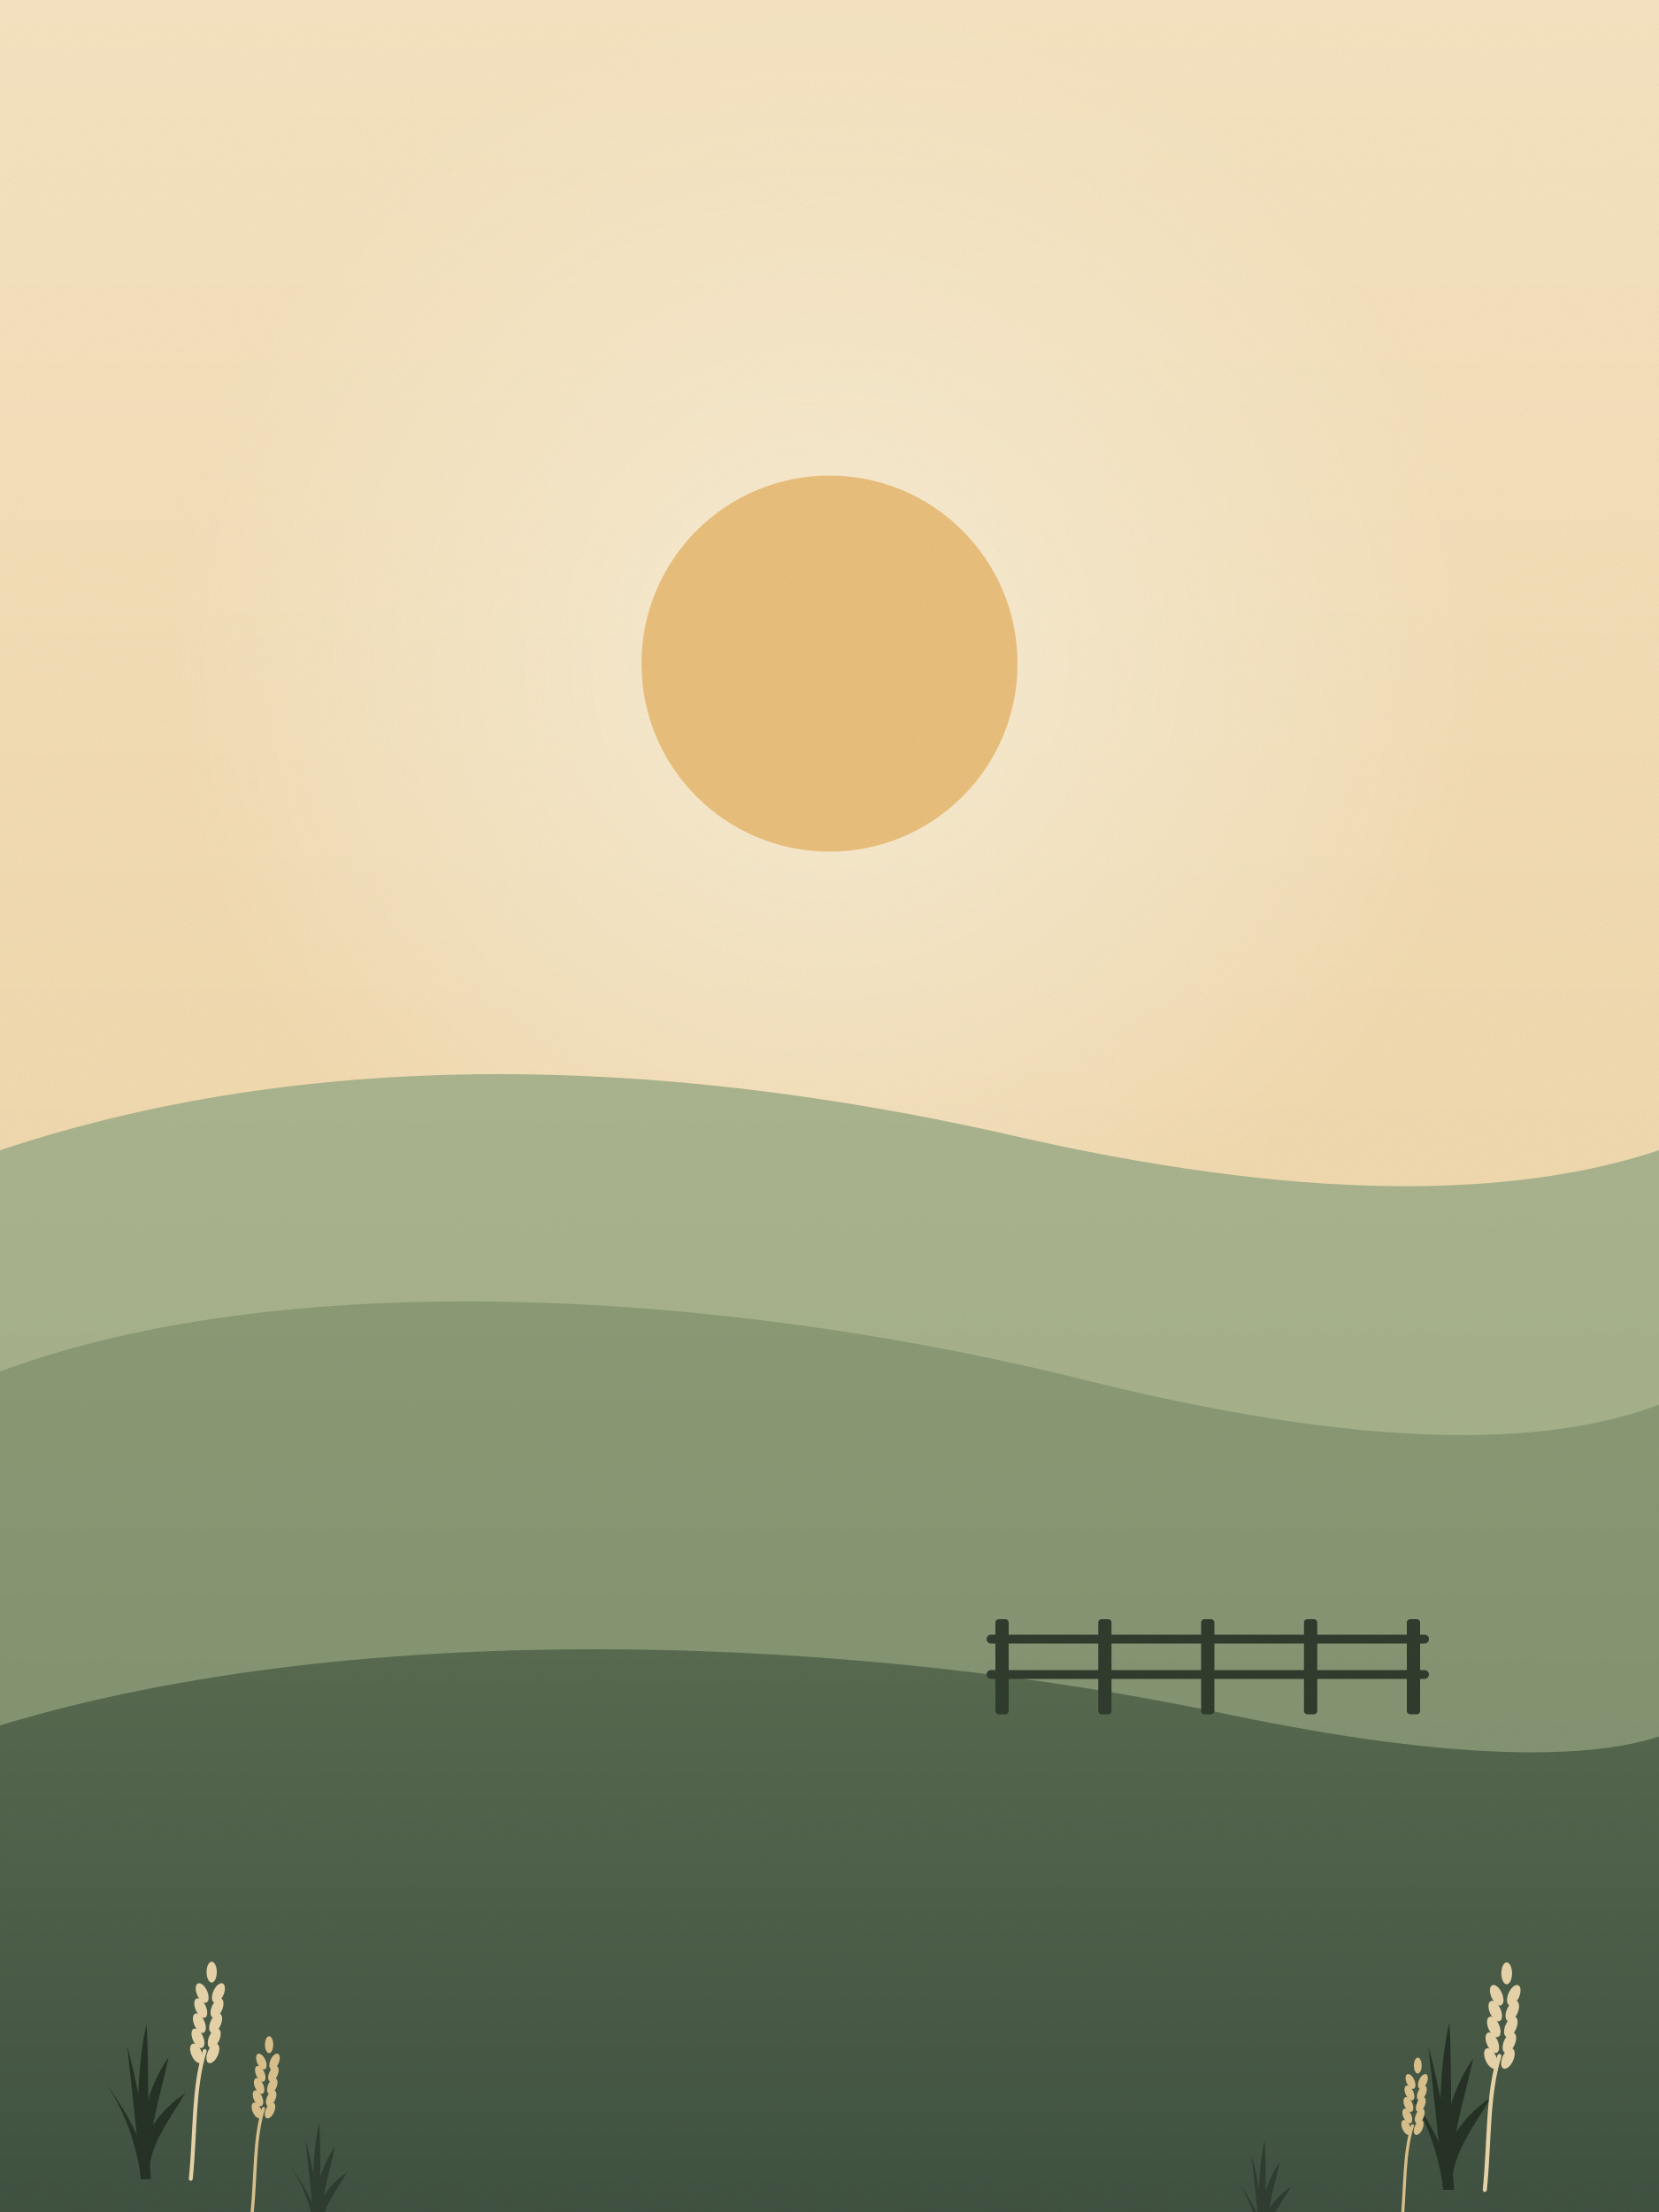
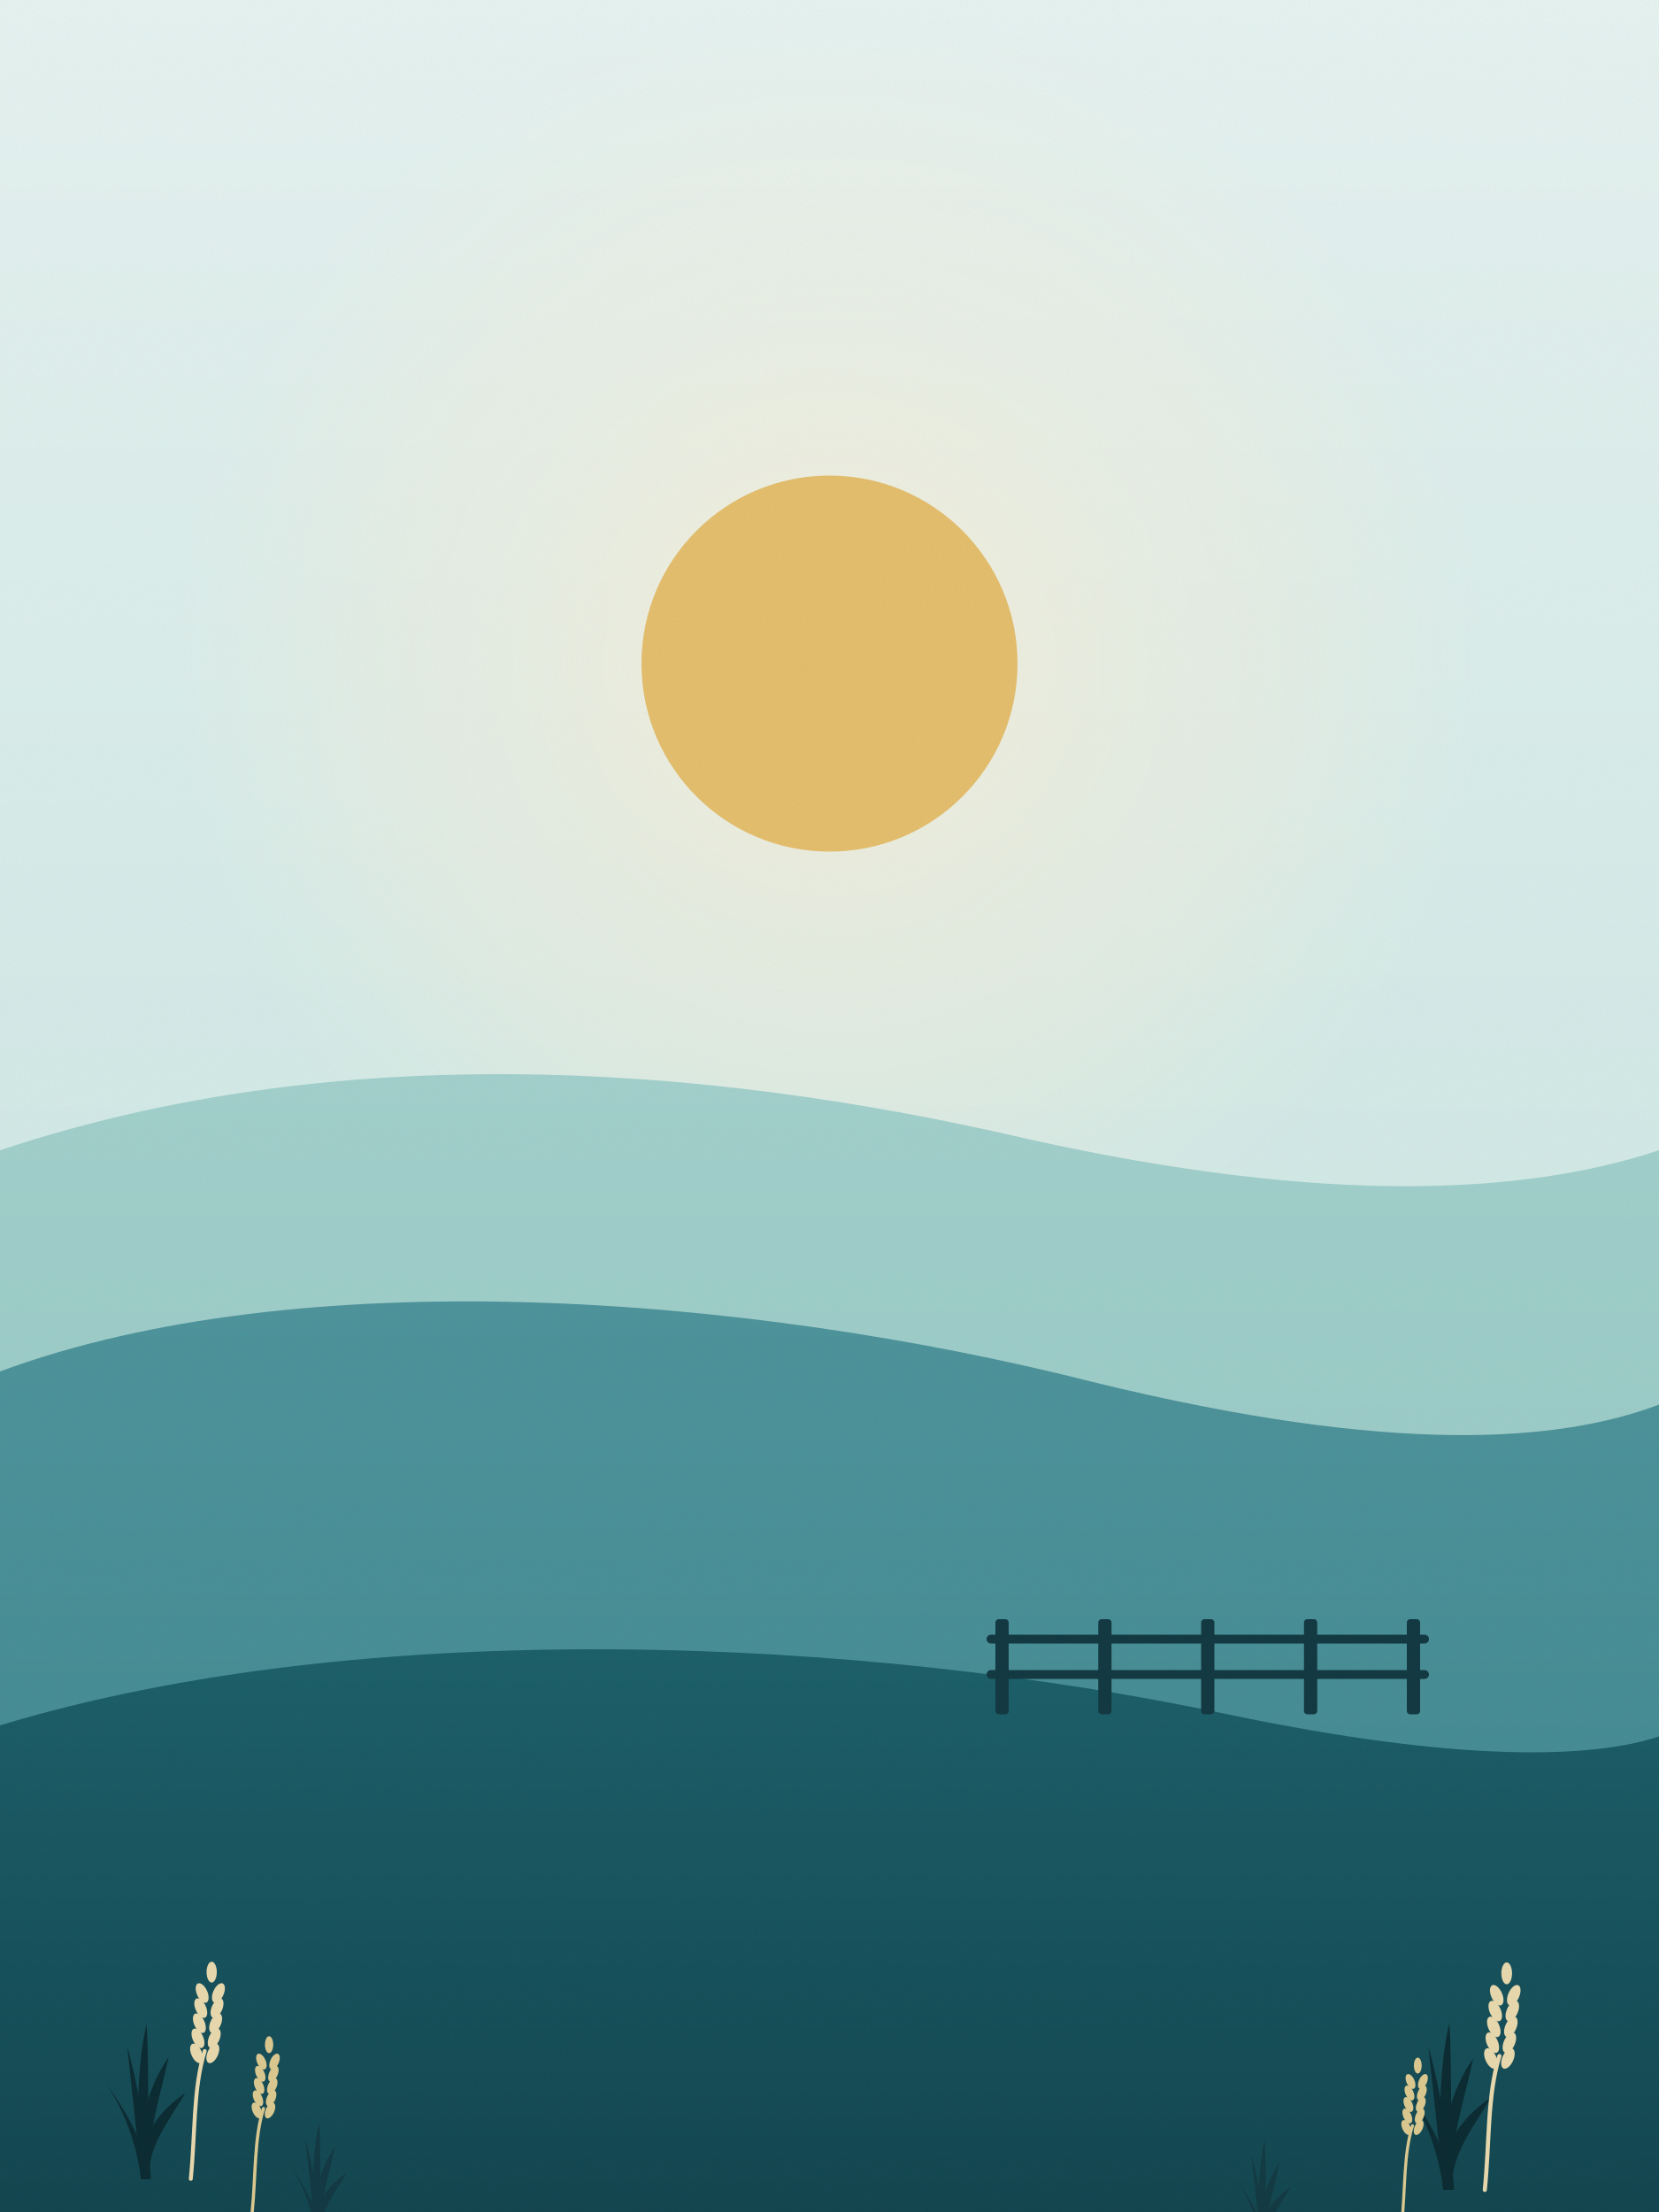
<svg xmlns="http://www.w3.org/2000/svg" viewBox="0 0 1500 2000">
  <defs>
    <linearGradient id="sky" x1="0" y1="0" x2="0" y2="1">
-       <stop offset="0" stop-color="#F6E3C0" />
-       <stop offset="1" stop-color="#EDD09E" />
+       <stop offset="0" stop-color="#E7F3F1" />
+       <stop offset="1" stop-color="#C2E2DD" />
    </linearGradient>
    <linearGradient id="far" x1="0" y1="0" x2="0" y2="1">
-       <stop offset="0" stop-color="#A9B48E" />
-       <stop offset="1" stop-color="#9DA982" />
+       <stop offset="0" stop-color="#A3D0CC" />
+       <stop offset="1" stop-color="#8FC4BE" />
    </linearGradient>
    <linearGradient id="mid" x1="0" y1="0" x2="0" y2="1">
-       <stop offset="0" stop-color="#8A9A74" />
-       <stop offset="1" stop-color="#7C8C6F" />
+       <stop offset="0" stop-color="#4E939B" />
+       <stop offset="1" stop-color="#3E858D" />
    </linearGradient>
    <linearGradient id="near" x1="0" y1="0" x2="0" y2="1">
-       <stop offset="0" stop-color="#57694E" />
-       <stop offset="1" stop-color="#3E5040" />
+       <stop offset="0" stop-color="#1C5F69" />
+       <stop offset="1" stop-color="#12454F" />
    </linearGradient>
    <radialGradient id="glow" cx="0.5" cy="0.5" r="0.5">
      <stop offset="0" stop-color="#F9EFD8" stop-opacity="0.85" />
      <stop offset="1" stop-color="#F9EFD8" stop-opacity="0" />
    </radialGradient>
  </defs>
  <rect width="1500" height="2000" fill="url(#sky)" />
  <circle cx="750" cy="600" r="600" fill="url(#glow)" />
-   <circle cx="750" cy="600" r="170" fill="#E9BE7B" />
+   <circle cx="750" cy="600" r="170" fill="#E5BE6C" />
  <path fill="url(#far)" d="M0 1040 C 300 940, 630 960 930 1030 C 1200 1090, 1380 1080 1500 1040 L 1500 2000 L 0 2000 Z" />
  <path fill="url(#mid)" d="M0 1240 C 270 1140, 675 1170 990 1250 C 1260 1316, 1410 1304 1500 1270 L 1500 2000 L 0 2000 Z" />
  <path fill="url(#near)" d="M0 1560 C 330 1460, 780 1480 1110 1550 C 1320 1594, 1440 1590 1500 1570 L 1500 2000 L 0 2000 Z" />
  <g transform="translate(900,1550)">
-     <g fill="#2E3A2C">
+     <g fill="#123842">
      <rect x="0" y="-86" width="12" height="86" rx="3" />
      <rect x="93" y="-86" width="12" height="86" rx="3" />
      <rect x="186" y="-86" width="12" height="86" rx="3" />
      <rect x="279" y="-86" width="12" height="86" rx="3" />
      <rect x="372" y="-86" width="12" height="86" rx="3" />
      <rect x="-8" y="-72" width="400" height="8" rx="4" />
      <rect x="-8" y="-40" width="400" height="8" rx="4" />
    </g>
  </g>
-   <g transform="translate(127.5,1970) scale(1.25)" fill="#243024" opacity="1">
+   <g transform="translate(127.5,1970) scale(1.25)" fill="#0B2A31" opacity="1">
    <path d="M 0 0 C -3.5 -28, -13.9 -52.5, -26 -70      C -10.8 -49, 3.5 -24.5, 6.3 0 Z" />
    <path d="M 0 0 C -3.5 -38.4, -7.5 -72, -10 -96      C -2 -67.2, 3.5 -33.6, 6.3 0 Z" />
    <path d="M 0 0 C -4 -44.8, -2.4 -84, 4 -112      C 6.2 -78.4, 4 -39.2, 7.2 0 Z" />
    <path d="M 0 0 C -3.5 -35.2, 4.5 -66, 20 -88      C 14.5 -61.6, 3.5 -30.8, 6.3 0 Z" />
    <path d="M 0 0 C -3.5 -24.8, 9.3 -46.5, 32 -62      C 21.1 -43.4, 3.5 -21.7, 6.3 0 Z" />
  </g>
-   <g transform="translate(285,2020) scale(0.9)" fill="#2C3A2E" opacity="0.95">
+   <g transform="translate(285,2020) scale(0.9)" fill="#123842" opacity="0.95">
    <path d="M 0 0 C -3.5 -28, -13.9 -52.5, -26 -70      C -10.8 -49, 3.5 -24.5, 6.3 0 Z" />
    <path d="M 0 0 C -3.5 -38.4, -7.5 -72, -10 -96      C -2 -67.2, 3.5 -33.6, 6.3 0 Z" />
    <path d="M 0 0 C -4 -44.8, -2.4 -84, 4 -112      C 6.2 -78.4, 4 -39.2, 7.2 0 Z" />
    <path d="M 0 0 C -3.5 -35.2, 4.5 -66, 20 -88      C 14.5 -61.6, 3.5 -30.8, 6.3 0 Z" />
    <path d="M 0 0 C -3.5 -24.8, 9.3 -46.5, 32 -62      C 21.1 -43.4, 3.5 -21.7, 6.3 0 Z" />
  </g>
-   <g transform="translate(1305,1980) scale(1.35)" fill="#243024" opacity="1">
+   <g transform="translate(1305,1980) scale(1.35)" fill="#0B2A31" opacity="1">
    <path d="M 0 0 C -3.5 -28, -13.9 -52.5, -26 -70      C -10.8 -49, 3.5 -24.5, 6.3 0 Z" />
    <path d="M 0 0 C -3.5 -38.4, -7.5 -72, -10 -96      C -2 -67.2, 3.5 -33.6, 6.3 0 Z" />
    <path d="M 0 0 C -4 -44.8, -2.4 -84, 4 -112      C 6.2 -78.4, 4 -39.2, 7.2 0 Z" />
    <path d="M 0 0 C -3.5 -35.2, 4.5 -66, 20 -88      C 14.5 -61.6, 3.5 -30.8, 6.3 0 Z" />
    <path d="M 0 0 C -3.5 -24.8, 9.3 -46.5, 32 -62      C 21.1 -43.4, 3.5 -21.7, 6.3 0 Z" />
  </g>
-   <g transform="translate(1140,2030) scale(0.85)" fill="#2C3A2E" opacity="0.92">
+   <g transform="translate(1140,2030) scale(0.85)" fill="#123842" opacity="0.92">
    <path d="M 0 0 C -3.5 -28, -13.9 -52.5, -26 -70      C -10.8 -49, 3.5 -24.5, 6.3 0 Z" />
    <path d="M 0 0 C -3.5 -38.4, -7.5 -72, -10 -96      C -2 -67.2, 3.5 -33.6, 6.3 0 Z" />
    <path d="M 0 0 C -4 -44.8, -2.4 -84, 4 -112      C 6.2 -78.4, 4 -39.2, 7.2 0 Z" />
    <path d="M 0 0 C -3.5 -35.2, 4.5 -66, 20 -88      C 14.5 -61.6, 3.5 -30.8, 6.3 0 Z" />
    <path d="M 0 0 C -3.5 -24.8, 9.3 -46.5, 32 -62      C 21.1 -43.4, 3.5 -21.7, 6.3 0 Z" />
  </g>
  <g transform="translate(172.5,1970) scale(1.05)">
-     <path d="M 0 0 C 4 -40, 2 -78, 12 -110" fill="none" stroke="#E7D3A8" stroke-width="3.4" stroke-linecap="round" />
-     <ellipse cx="5" cy="-108" rx="4.6" ry="9" transform="rotate(-24 5 -108)" fill="#E7D3A8" />
-     <ellipse cx="19" cy="-108" rx="4.6" ry="9" transform="rotate(24 19 -108)" fill="#E7D3A8" />
-     <ellipse cx="6.2" cy="-121" rx="4.6" ry="9" transform="rotate(-24 6.2 -121)" fill="#E7D3A8" />
-     <ellipse cx="20.2" cy="-121" rx="4.6" ry="9" transform="rotate(24 20.2 -121)" fill="#E7D3A8" />
-     <ellipse cx="7.4" cy="-134" rx="4.6" ry="9" transform="rotate(-24 7.4 -134)" fill="#E7D3A8" />
-     <ellipse cx="21.4" cy="-134" rx="4.6" ry="9" transform="rotate(24 21.4 -134)" fill="#E7D3A8" />
-     <ellipse cx="8.6" cy="-147" rx="4.6" ry="9" transform="rotate(-24 8.6 -147)" fill="#E7D3A8" />
-     <ellipse cx="22.6" cy="-147" rx="4.6" ry="9" transform="rotate(24 22.6 -147)" fill="#E7D3A8" />
-     <ellipse cx="9.8" cy="-160" rx="4.6" ry="9" transform="rotate(-24 9.8 -160)" fill="#E7D3A8" />
-     <ellipse cx="23.8" cy="-160" rx="4.6" ry="9" transform="rotate(24 23.8 -160)" fill="#E7D3A8" />
-     <ellipse cx="18" cy="-178" rx="4.4" ry="9" fill="#E7D3A8" />
+     <path d="M 0 0 C 4 -40, 2 -78, 12 -110" fill="none" stroke="#EAD9AD" stroke-width="3.4" stroke-linecap="round" />
+     <ellipse cx="5" cy="-108" rx="4.6" ry="9" transform="rotate(-24 5 -108)" fill="#EAD9AD" />
+     <ellipse cx="19" cy="-108" rx="4.6" ry="9" transform="rotate(24 19 -108)" fill="#EAD9AD" />
+     <ellipse cx="6.2" cy="-121" rx="4.6" ry="9" transform="rotate(-24 6.2 -121)" fill="#EAD9AD" />
+     <ellipse cx="20.2" cy="-121" rx="4.6" ry="9" transform="rotate(24 20.2 -121)" fill="#EAD9AD" />
+     <ellipse cx="7.4" cy="-134" rx="4.6" ry="9" transform="rotate(-24 7.4 -134)" fill="#EAD9AD" />
+     <ellipse cx="21.4" cy="-134" rx="4.6" ry="9" transform="rotate(24 21.4 -134)" fill="#EAD9AD" />
+     <ellipse cx="8.6" cy="-147" rx="4.6" ry="9" transform="rotate(-24 8.6 -147)" fill="#EAD9AD" />
+     <ellipse cx="22.6" cy="-147" rx="4.6" ry="9" transform="rotate(24 22.6 -147)" fill="#EAD9AD" />
+     <ellipse cx="9.8" cy="-160" rx="4.6" ry="9" transform="rotate(-24 9.8 -160)" fill="#EAD9AD" />
+     <ellipse cx="23.8" cy="-160" rx="4.6" ry="9" transform="rotate(24 23.8 -160)" fill="#EAD9AD" />
+     <ellipse cx="18" cy="-178" rx="4.4" ry="9" fill="#EAD9AD" />
  </g>
  <g transform="translate(228,2000) scale(0.85)">
-     <path d="M 0 0 C 4 -40, 2 -78, 12 -110" fill="none" stroke="#D9C08B" stroke-width="3.4" stroke-linecap="round" />
-     <ellipse cx="5" cy="-108" rx="4.6" ry="9" transform="rotate(-24 5 -108)" fill="#D9C08B" />
-     <ellipse cx="19" cy="-108" rx="4.6" ry="9" transform="rotate(24 19 -108)" fill="#D9C08B" />
-     <ellipse cx="6.2" cy="-121" rx="4.6" ry="9" transform="rotate(-24 6.2 -121)" fill="#D9C08B" />
-     <ellipse cx="20.2" cy="-121" rx="4.6" ry="9" transform="rotate(24 20.2 -121)" fill="#D9C08B" />
-     <ellipse cx="7.4" cy="-134" rx="4.6" ry="9" transform="rotate(-24 7.4 -134)" fill="#D9C08B" />
-     <ellipse cx="21.4" cy="-134" rx="4.6" ry="9" transform="rotate(24 21.4 -134)" fill="#D9C08B" />
-     <ellipse cx="8.6" cy="-147" rx="4.6" ry="9" transform="rotate(-24 8.6 -147)" fill="#D9C08B" />
-     <ellipse cx="22.6" cy="-147" rx="4.6" ry="9" transform="rotate(24 22.6 -147)" fill="#D9C08B" />
-     <ellipse cx="9.8" cy="-160" rx="4.6" ry="9" transform="rotate(-24 9.8 -160)" fill="#D9C08B" />
-     <ellipse cx="23.8" cy="-160" rx="4.6" ry="9" transform="rotate(24 23.8 -160)" fill="#D9C08B" />
-     <ellipse cx="18" cy="-178" rx="4.4" ry="9" fill="#D9C08B" />
+     <path d="M 0 0 C 4 -40, 2 -78, 12 -110" fill="none" stroke="#DCC98F" stroke-width="3.4" stroke-linecap="round" />
+     <ellipse cx="5" cy="-108" rx="4.6" ry="9" transform="rotate(-24 5 -108)" fill="#DCC98F" />
+     <ellipse cx="19" cy="-108" rx="4.6" ry="9" transform="rotate(24 19 -108)" fill="#DCC98F" />
+     <ellipse cx="6.2" cy="-121" rx="4.6" ry="9" transform="rotate(-24 6.2 -121)" fill="#DCC98F" />
+     <ellipse cx="20.2" cy="-121" rx="4.6" ry="9" transform="rotate(24 20.2 -121)" fill="#DCC98F" />
+     <ellipse cx="7.4" cy="-134" rx="4.6" ry="9" transform="rotate(-24 7.4 -134)" fill="#DCC98F" />
+     <ellipse cx="21.4" cy="-134" rx="4.6" ry="9" transform="rotate(24 21.4 -134)" fill="#DCC98F" />
+     <ellipse cx="8.6" cy="-147" rx="4.6" ry="9" transform="rotate(-24 8.6 -147)" fill="#DCC98F" />
+     <ellipse cx="22.6" cy="-147" rx="4.6" ry="9" transform="rotate(24 22.6 -147)" fill="#DCC98F" />
+     <ellipse cx="9.8" cy="-160" rx="4.6" ry="9" transform="rotate(-24 9.8 -160)" fill="#DCC98F" />
+     <ellipse cx="23.8" cy="-160" rx="4.6" ry="9" transform="rotate(24 23.8 -160)" fill="#DCC98F" />
+     <ellipse cx="18" cy="-178" rx="4.4" ry="9" fill="#DCC98F" />
  </g>
  <g transform="translate(1342.5,1980) scale(1.1)">
-     <path d="M 0 0 C 4 -40, 2 -78, 12 -110" fill="none" stroke="#E7D3A8" stroke-width="3.4" stroke-linecap="round" />
-     <ellipse cx="5" cy="-108" rx="4.6" ry="9" transform="rotate(-24 5 -108)" fill="#E7D3A8" />
-     <ellipse cx="19" cy="-108" rx="4.6" ry="9" transform="rotate(24 19 -108)" fill="#E7D3A8" />
-     <ellipse cx="6.2" cy="-121" rx="4.6" ry="9" transform="rotate(-24 6.2 -121)" fill="#E7D3A8" />
-     <ellipse cx="20.2" cy="-121" rx="4.6" ry="9" transform="rotate(24 20.2 -121)" fill="#E7D3A8" />
-     <ellipse cx="7.4" cy="-134" rx="4.6" ry="9" transform="rotate(-24 7.4 -134)" fill="#E7D3A8" />
-     <ellipse cx="21.4" cy="-134" rx="4.6" ry="9" transform="rotate(24 21.4 -134)" fill="#E7D3A8" />
-     <ellipse cx="8.6" cy="-147" rx="4.6" ry="9" transform="rotate(-24 8.6 -147)" fill="#E7D3A8" />
-     <ellipse cx="22.6" cy="-147" rx="4.6" ry="9" transform="rotate(24 22.6 -147)" fill="#E7D3A8" />
-     <ellipse cx="9.8" cy="-160" rx="4.6" ry="9" transform="rotate(-24 9.8 -160)" fill="#E7D3A8" />
-     <ellipse cx="23.8" cy="-160" rx="4.6" ry="9" transform="rotate(24 23.8 -160)" fill="#E7D3A8" />
-     <ellipse cx="18" cy="-178" rx="4.4" ry="9" fill="#E7D3A8" />
+     <path d="M 0 0 C 4 -40, 2 -78, 12 -110" fill="none" stroke="#EAD9AD" stroke-width="3.4" stroke-linecap="round" />
+     <ellipse cx="5" cy="-108" rx="4.6" ry="9" transform="rotate(-24 5 -108)" fill="#EAD9AD" />
+     <ellipse cx="19" cy="-108" rx="4.6" ry="9" transform="rotate(24 19 -108)" fill="#EAD9AD" />
+     <ellipse cx="6.2" cy="-121" rx="4.6" ry="9" transform="rotate(-24 6.2 -121)" fill="#EAD9AD" />
+     <ellipse cx="20.2" cy="-121" rx="4.6" ry="9" transform="rotate(24 20.2 -121)" fill="#EAD9AD" />
+     <ellipse cx="7.4" cy="-134" rx="4.6" ry="9" transform="rotate(-24 7.4 -134)" fill="#EAD9AD" />
+     <ellipse cx="21.4" cy="-134" rx="4.6" ry="9" transform="rotate(24 21.4 -134)" fill="#EAD9AD" />
+     <ellipse cx="8.6" cy="-147" rx="4.6" ry="9" transform="rotate(-24 8.6 -147)" fill="#EAD9AD" />
+     <ellipse cx="22.6" cy="-147" rx="4.6" ry="9" transform="rotate(24 22.6 -147)" fill="#EAD9AD" />
+     <ellipse cx="9.8" cy="-160" rx="4.6" ry="9" transform="rotate(-24 9.8 -160)" fill="#EAD9AD" />
+     <ellipse cx="23.8" cy="-160" rx="4.6" ry="9" transform="rotate(24 23.8 -160)" fill="#EAD9AD" />
+     <ellipse cx="18" cy="-178" rx="4.4" ry="9" fill="#EAD9AD" />
  </g>
  <g transform="translate(1267.5,2010) scale(0.8)">
-     <path d="M 0 0 C 4 -40, 2 -78, 12 -110" fill="none" stroke="#D9C08B" stroke-width="3.4" stroke-linecap="round" />
-     <ellipse cx="5" cy="-108" rx="4.6" ry="9" transform="rotate(-24 5 -108)" fill="#D9C08B" />
-     <ellipse cx="19" cy="-108" rx="4.6" ry="9" transform="rotate(24 19 -108)" fill="#D9C08B" />
-     <ellipse cx="6.2" cy="-121" rx="4.6" ry="9" transform="rotate(-24 6.2 -121)" fill="#D9C08B" />
-     <ellipse cx="20.2" cy="-121" rx="4.6" ry="9" transform="rotate(24 20.2 -121)" fill="#D9C08B" />
-     <ellipse cx="7.4" cy="-134" rx="4.6" ry="9" transform="rotate(-24 7.4 -134)" fill="#D9C08B" />
-     <ellipse cx="21.4" cy="-134" rx="4.6" ry="9" transform="rotate(24 21.4 -134)" fill="#D9C08B" />
-     <ellipse cx="8.6" cy="-147" rx="4.6" ry="9" transform="rotate(-24 8.6 -147)" fill="#D9C08B" />
-     <ellipse cx="22.6" cy="-147" rx="4.6" ry="9" transform="rotate(24 22.6 -147)" fill="#D9C08B" />
-     <ellipse cx="9.8" cy="-160" rx="4.6" ry="9" transform="rotate(-24 9.8 -160)" fill="#D9C08B" />
-     <ellipse cx="23.8" cy="-160" rx="4.6" ry="9" transform="rotate(24 23.8 -160)" fill="#D9C08B" />
-     <ellipse cx="18" cy="-178" rx="4.4" ry="9" fill="#D9C08B" />
+     <path d="M 0 0 C 4 -40, 2 -78, 12 -110" fill="none" stroke="#DCC98F" stroke-width="3.4" stroke-linecap="round" />
+     <ellipse cx="5" cy="-108" rx="4.6" ry="9" transform="rotate(-24 5 -108)" fill="#DCC98F" />
+     <ellipse cx="19" cy="-108" rx="4.6" ry="9" transform="rotate(24 19 -108)" fill="#DCC98F" />
+     <ellipse cx="6.2" cy="-121" rx="4.6" ry="9" transform="rotate(-24 6.2 -121)" fill="#DCC98F" />
+     <ellipse cx="20.2" cy="-121" rx="4.6" ry="9" transform="rotate(24 20.2 -121)" fill="#DCC98F" />
+     <ellipse cx="7.4" cy="-134" rx="4.6" ry="9" transform="rotate(-24 7.4 -134)" fill="#DCC98F" />
+     <ellipse cx="21.4" cy="-134" rx="4.6" ry="9" transform="rotate(24 21.4 -134)" fill="#DCC98F" />
+     <ellipse cx="8.6" cy="-147" rx="4.6" ry="9" transform="rotate(-24 8.6 -147)" fill="#DCC98F" />
+     <ellipse cx="22.6" cy="-147" rx="4.6" ry="9" transform="rotate(24 22.6 -147)" fill="#DCC98F" />
+     <ellipse cx="9.8" cy="-160" rx="4.6" ry="9" transform="rotate(-24 9.8 -160)" fill="#DCC98F" />
+     <ellipse cx="23.8" cy="-160" rx="4.6" ry="9" transform="rotate(24 23.8 -160)" fill="#DCC98F" />
+     <ellipse cx="18" cy="-178" rx="4.4" ry="9" fill="#DCC98F" />
  </g>
  <filter id="grain3" x="0" y="0" width="100%" height="100%">
    <feTurbulence type="fractalNoise" baseFrequency="0.8" numOctaves="2" seed="3" stitchTiles="stitch" />
-     <feColorMatrix type="matrix" values="0 0 0 0 0.16  0 0 0 0 0.14  0 0 0 0 0.10  0 0 0 0.05 0" />
+     <feColorMatrix type="matrix" values="0 0 0 0 0.08  0 0 0 0 0.14  0 0 0 0 0.15  0 0 0 0.05 0" />
  </filter>
  <rect width="1500" height="2000" filter="url(#grain3)" />
</svg>
